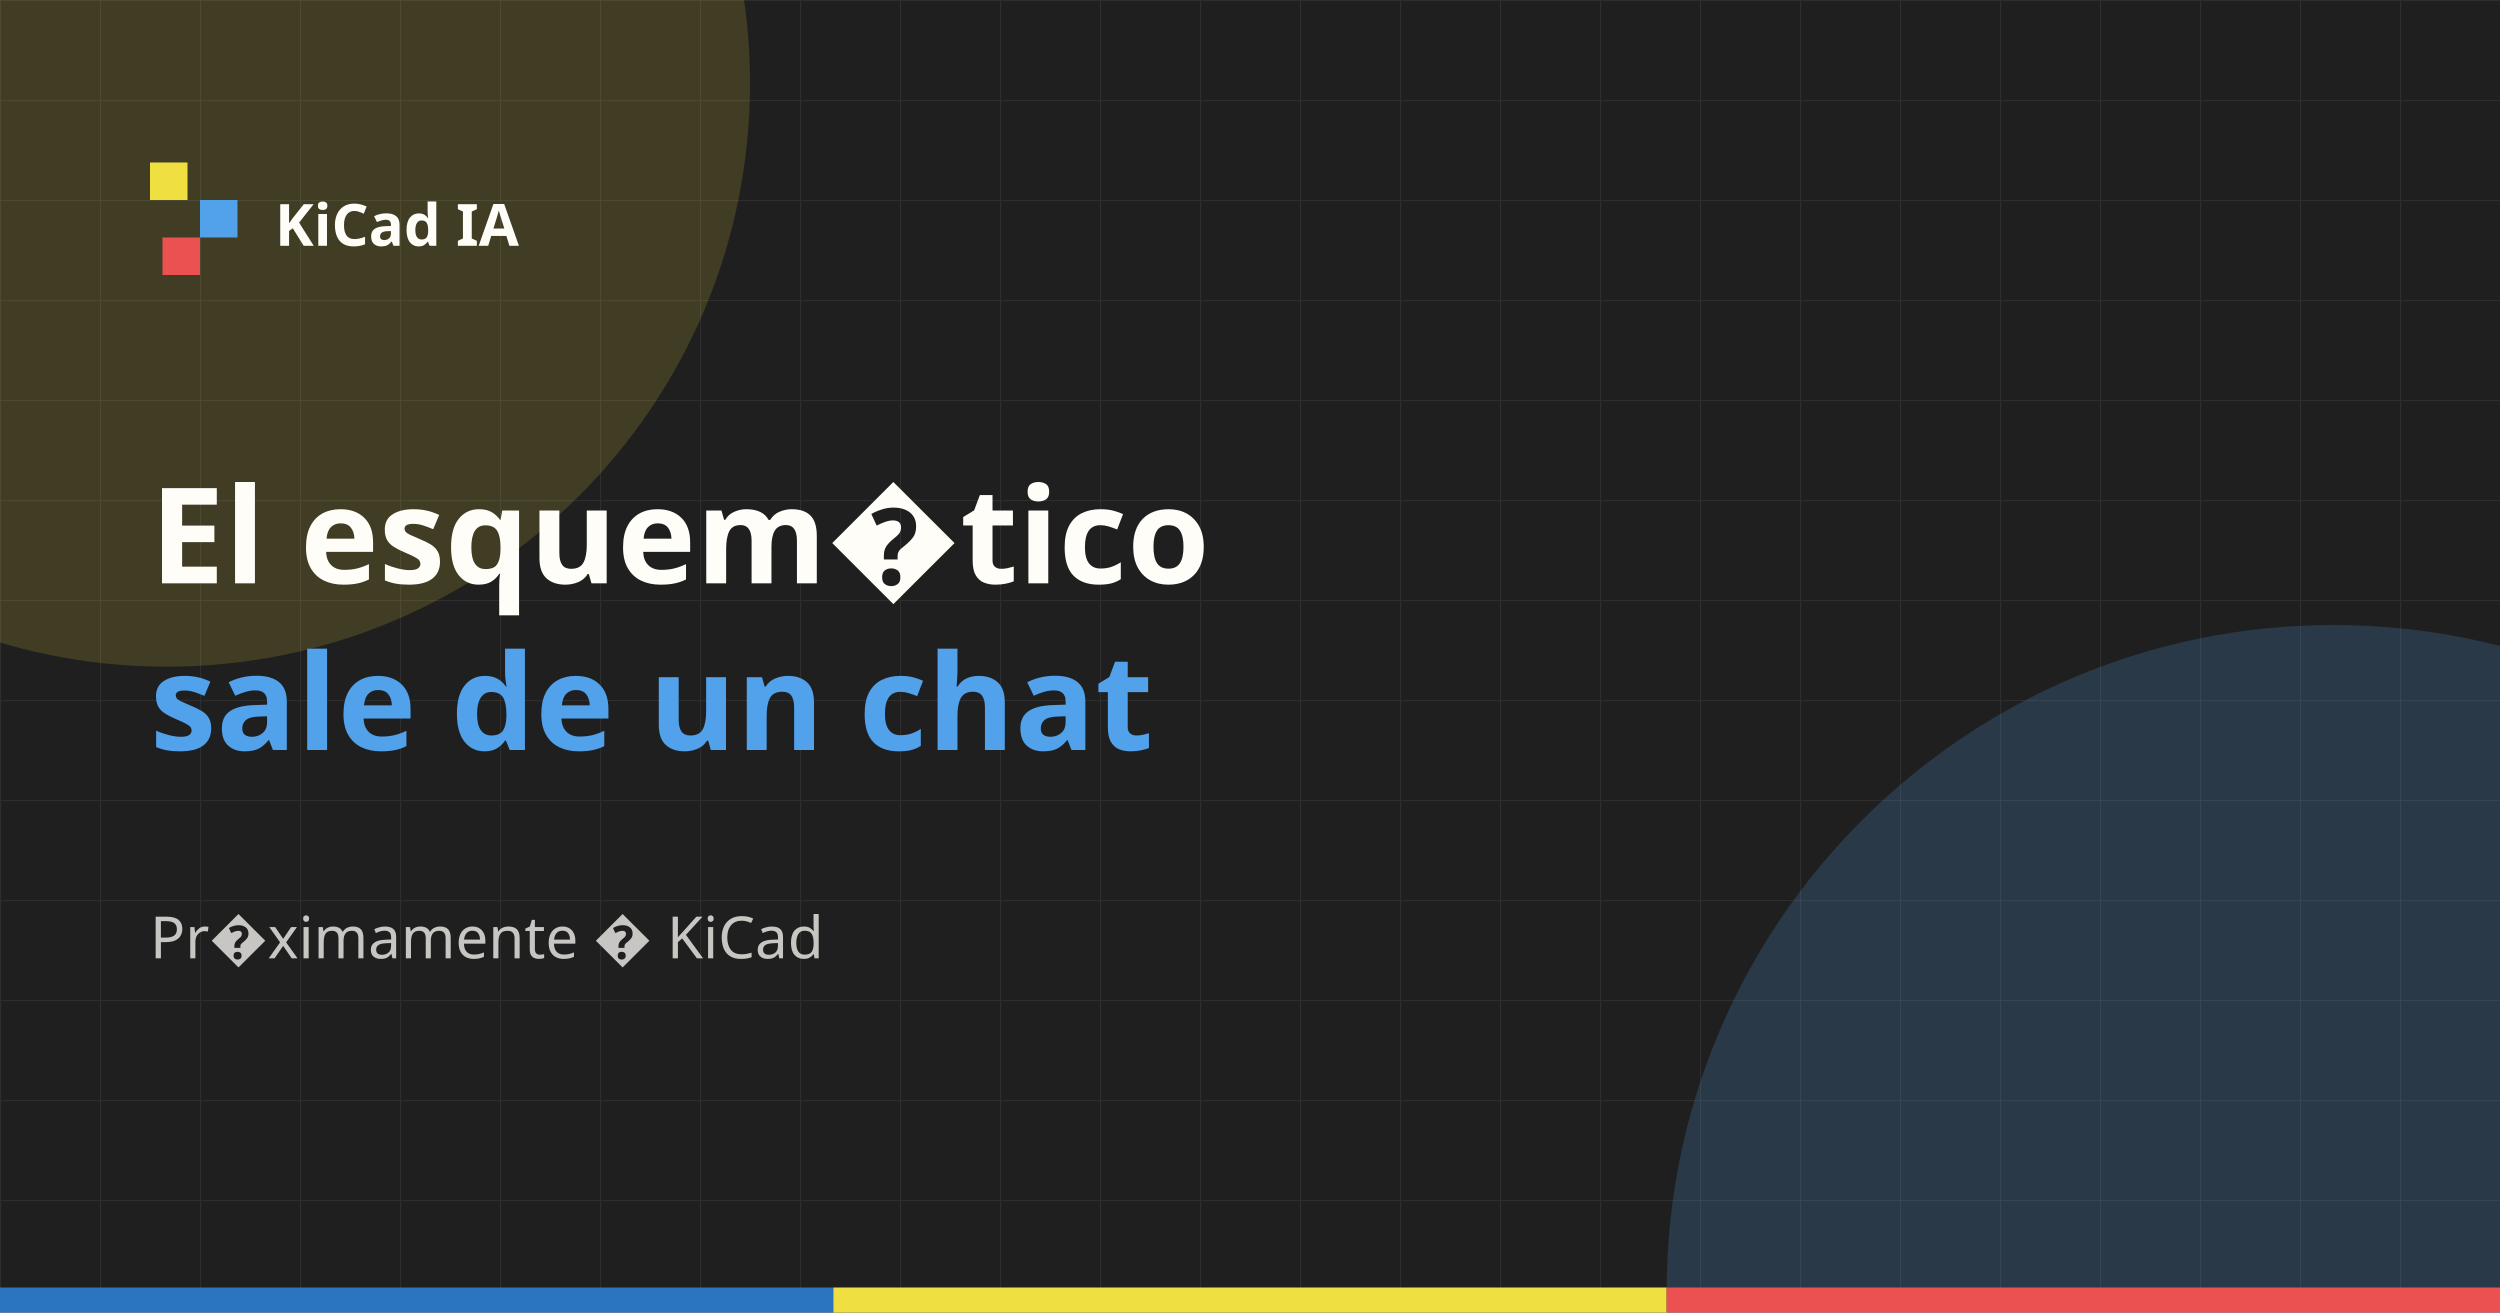
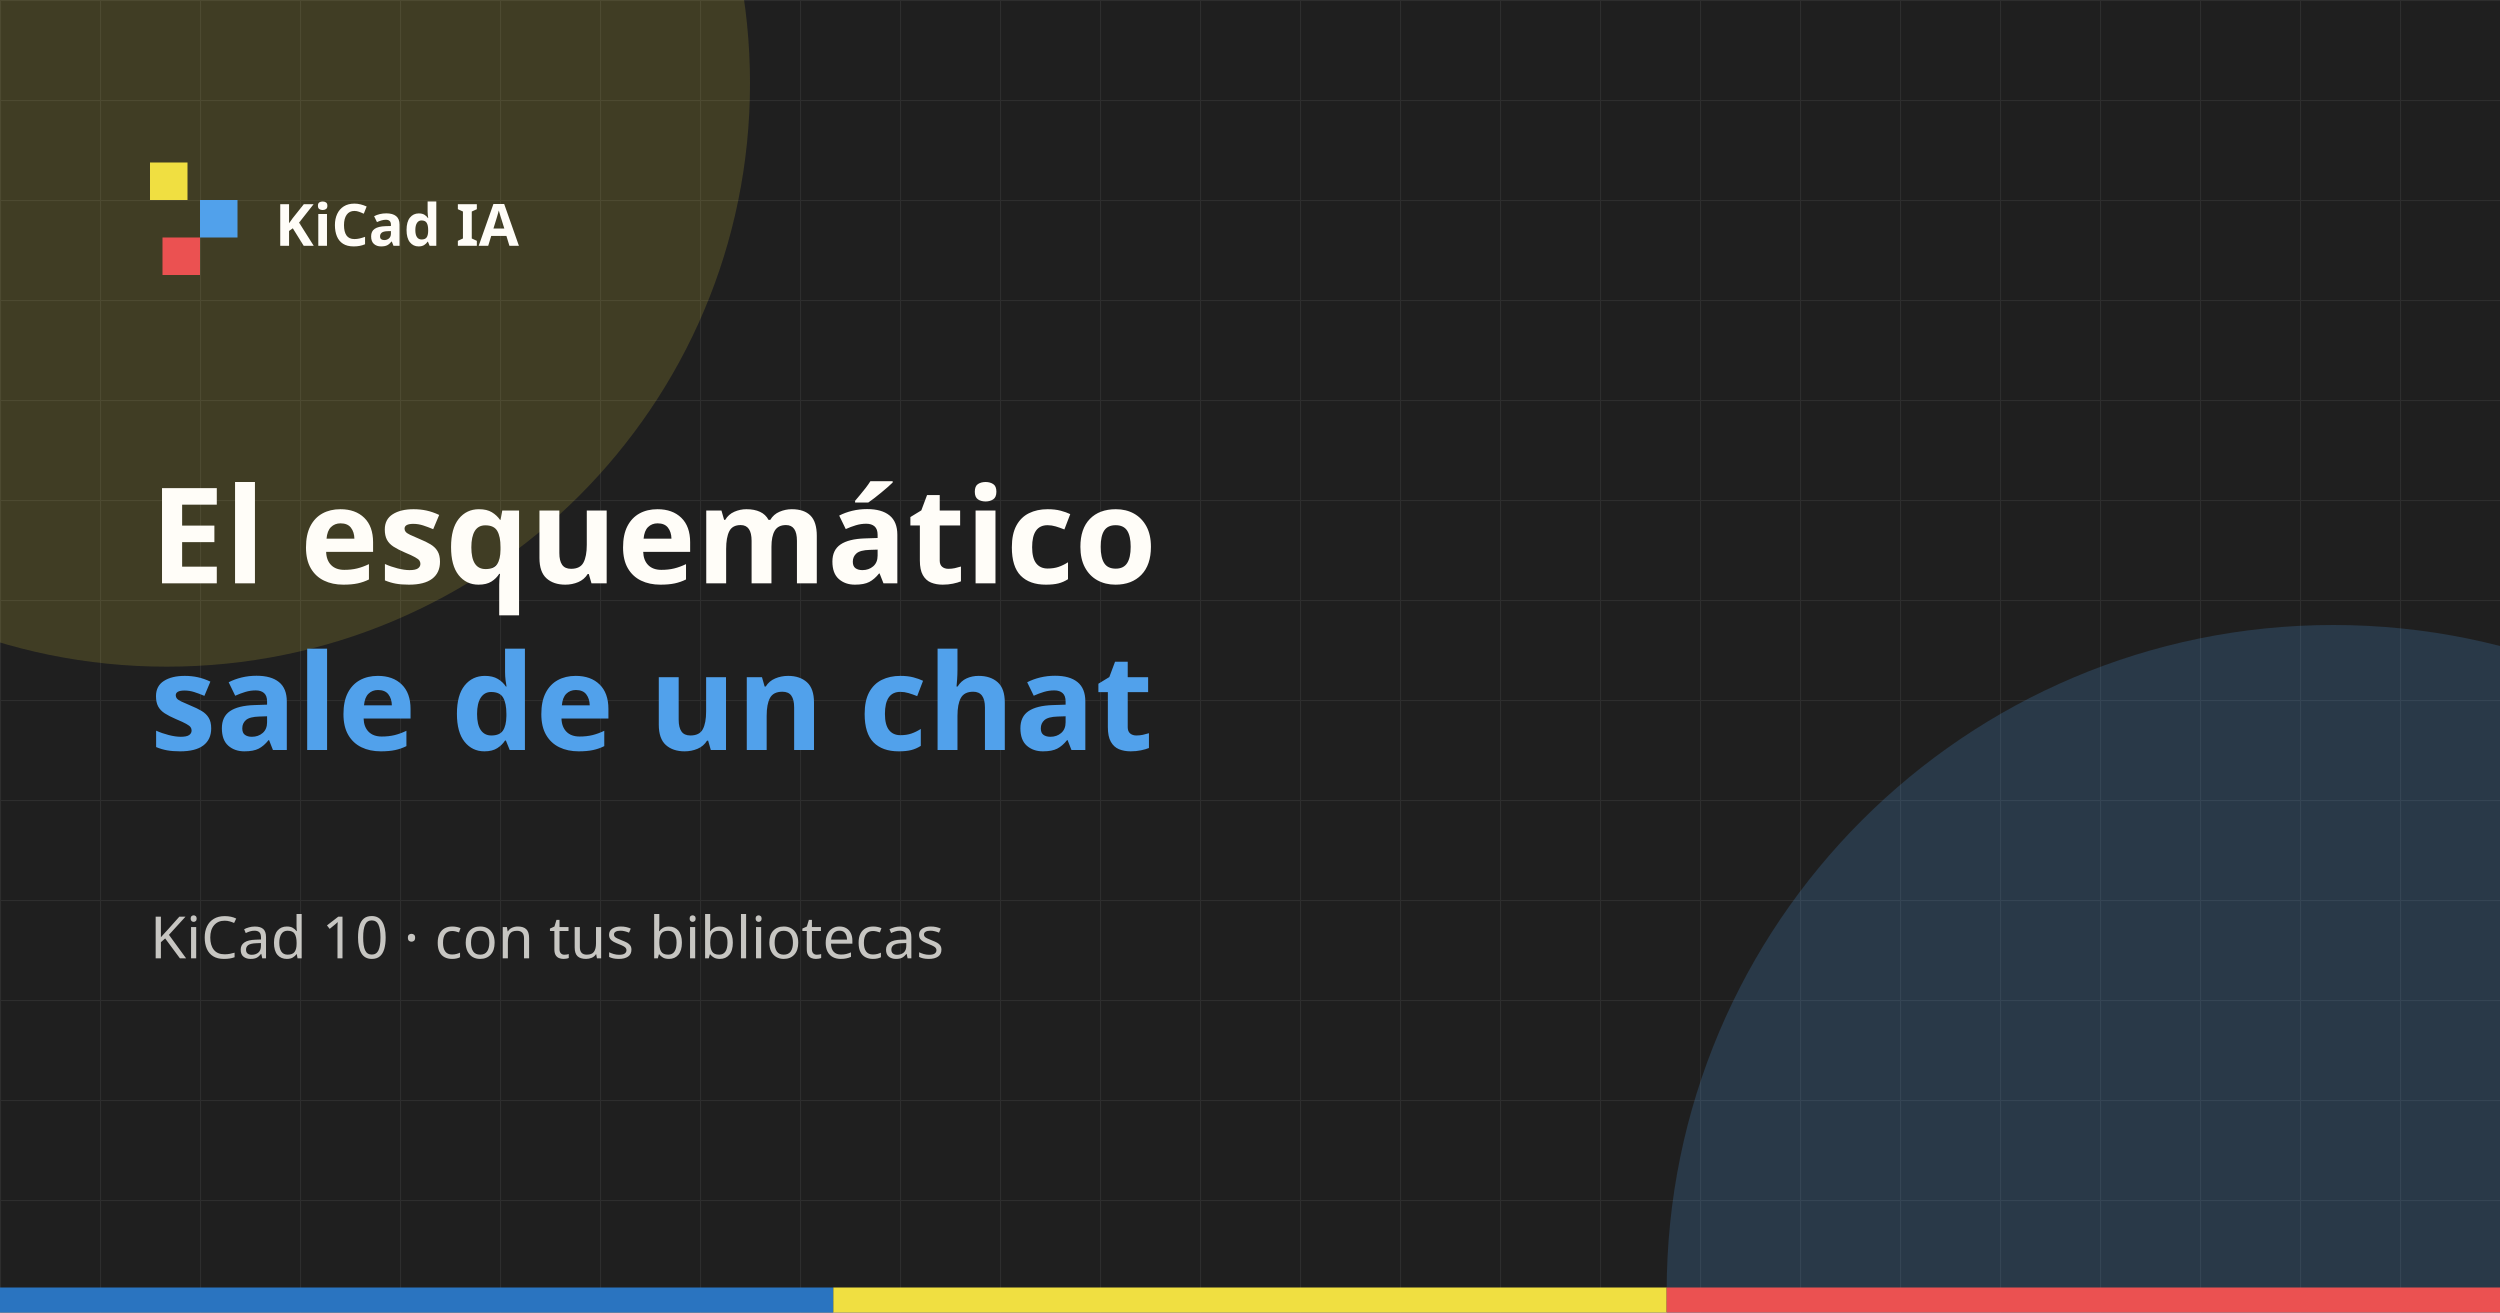
<svg xmlns="http://www.w3.org/2000/svg" width="1200" height="630" viewBox="0 0 1200 630">
  <defs>
    <pattern id="grid" width="48" height="48" patternUnits="userSpaceOnUse">
      <path d="M48 0H0V48" fill="none" stroke="#fffdf8" stroke-opacity="0.07" />
    </pattern>
  </defs>
  <rect width="1200" height="630" fill="#1f1f1f" />
  <rect width="1200" height="630" fill="url(#grid)" />
  <circle cx="80" cy="40" r="280" fill="#f0df41" fill-opacity="0.16" />
  <circle cx="1120" cy="620" r="320" fill="#51a1eb" fill-opacity="0.2" />
  <rect x="72" y="78" width="18" height="18" fill="#f0df41" />
  <rect x="96" y="96" width="18" height="18" fill="#51a1eb" />
  <rect x="78" y="114" width="18" height="18" fill="#eb5151" />
  <text x="132" y="118" fill="#fffdf8" font-family="Poppins, Noto Sans, sans-serif" font-size="28" font-weight="600">KiCad IA</text>
-   <text x="72" y="280" fill="#fffdf8" font-family="Poppins, Noto Sans, sans-serif" font-size="64" font-weight="600">El esquem�tico</text>
+   <text x="72" y="280" fill="#fffdf8" font-family="Poppins, Noto Sans, sans-serif" font-size="64" font-weight="600">El esquemático</text>
  <text x="72" y="360" fill="#51a1eb" font-family="Poppins, Noto Sans, sans-serif" font-size="64" font-weight="600">sale de un chat</text>
-   <text x="72" y="460" fill="#fffdf8" fill-opacity="0.75" font-family="Noto Sans, sans-serif" font-size="28">Pr�ximamente � KiCad</text>
+   <text x="72" y="460" fill="#fffdf8" fill-opacity="0.75" font-family="Noto Sans, sans-serif" font-size="28">KiCad 10 · con tus bibliotecas</text>
  <rect y="618" width="400" height="12" fill="#2a74c0" />
  <rect x="400" y="618" width="400" height="12" fill="#f0df41" />
  <rect x="800" y="618" width="400" height="12" fill="#eb5151" />
</svg>
